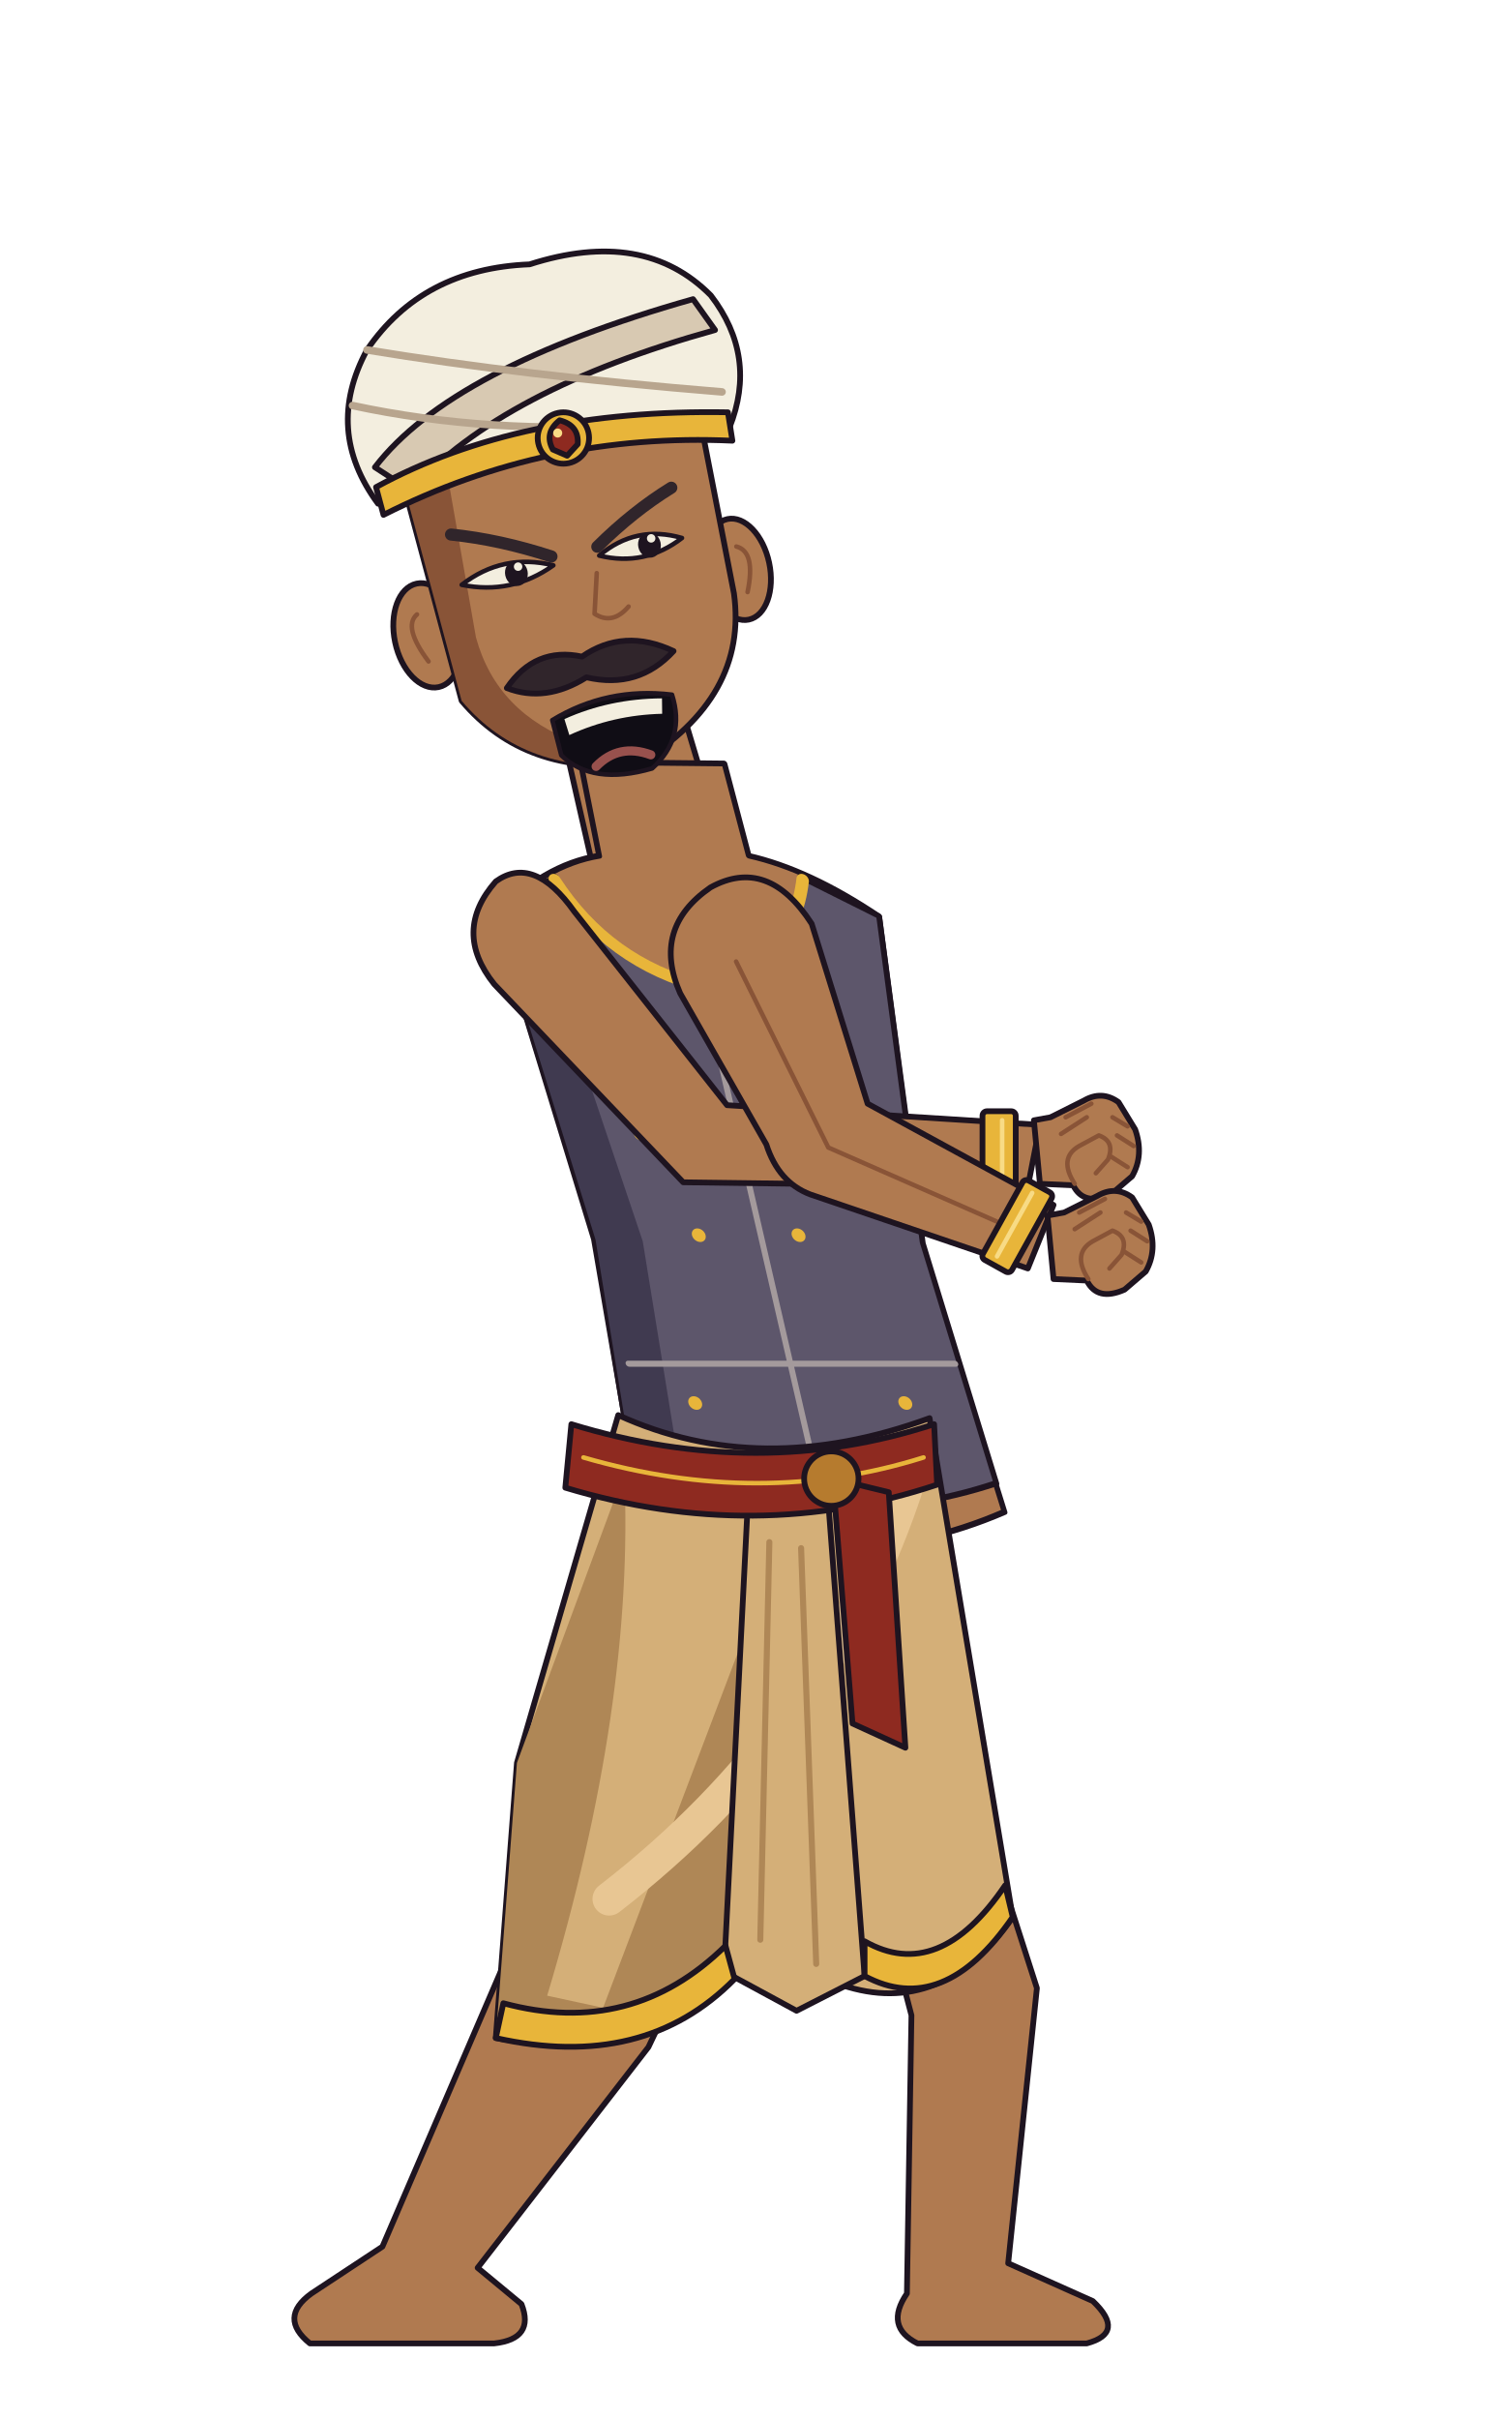
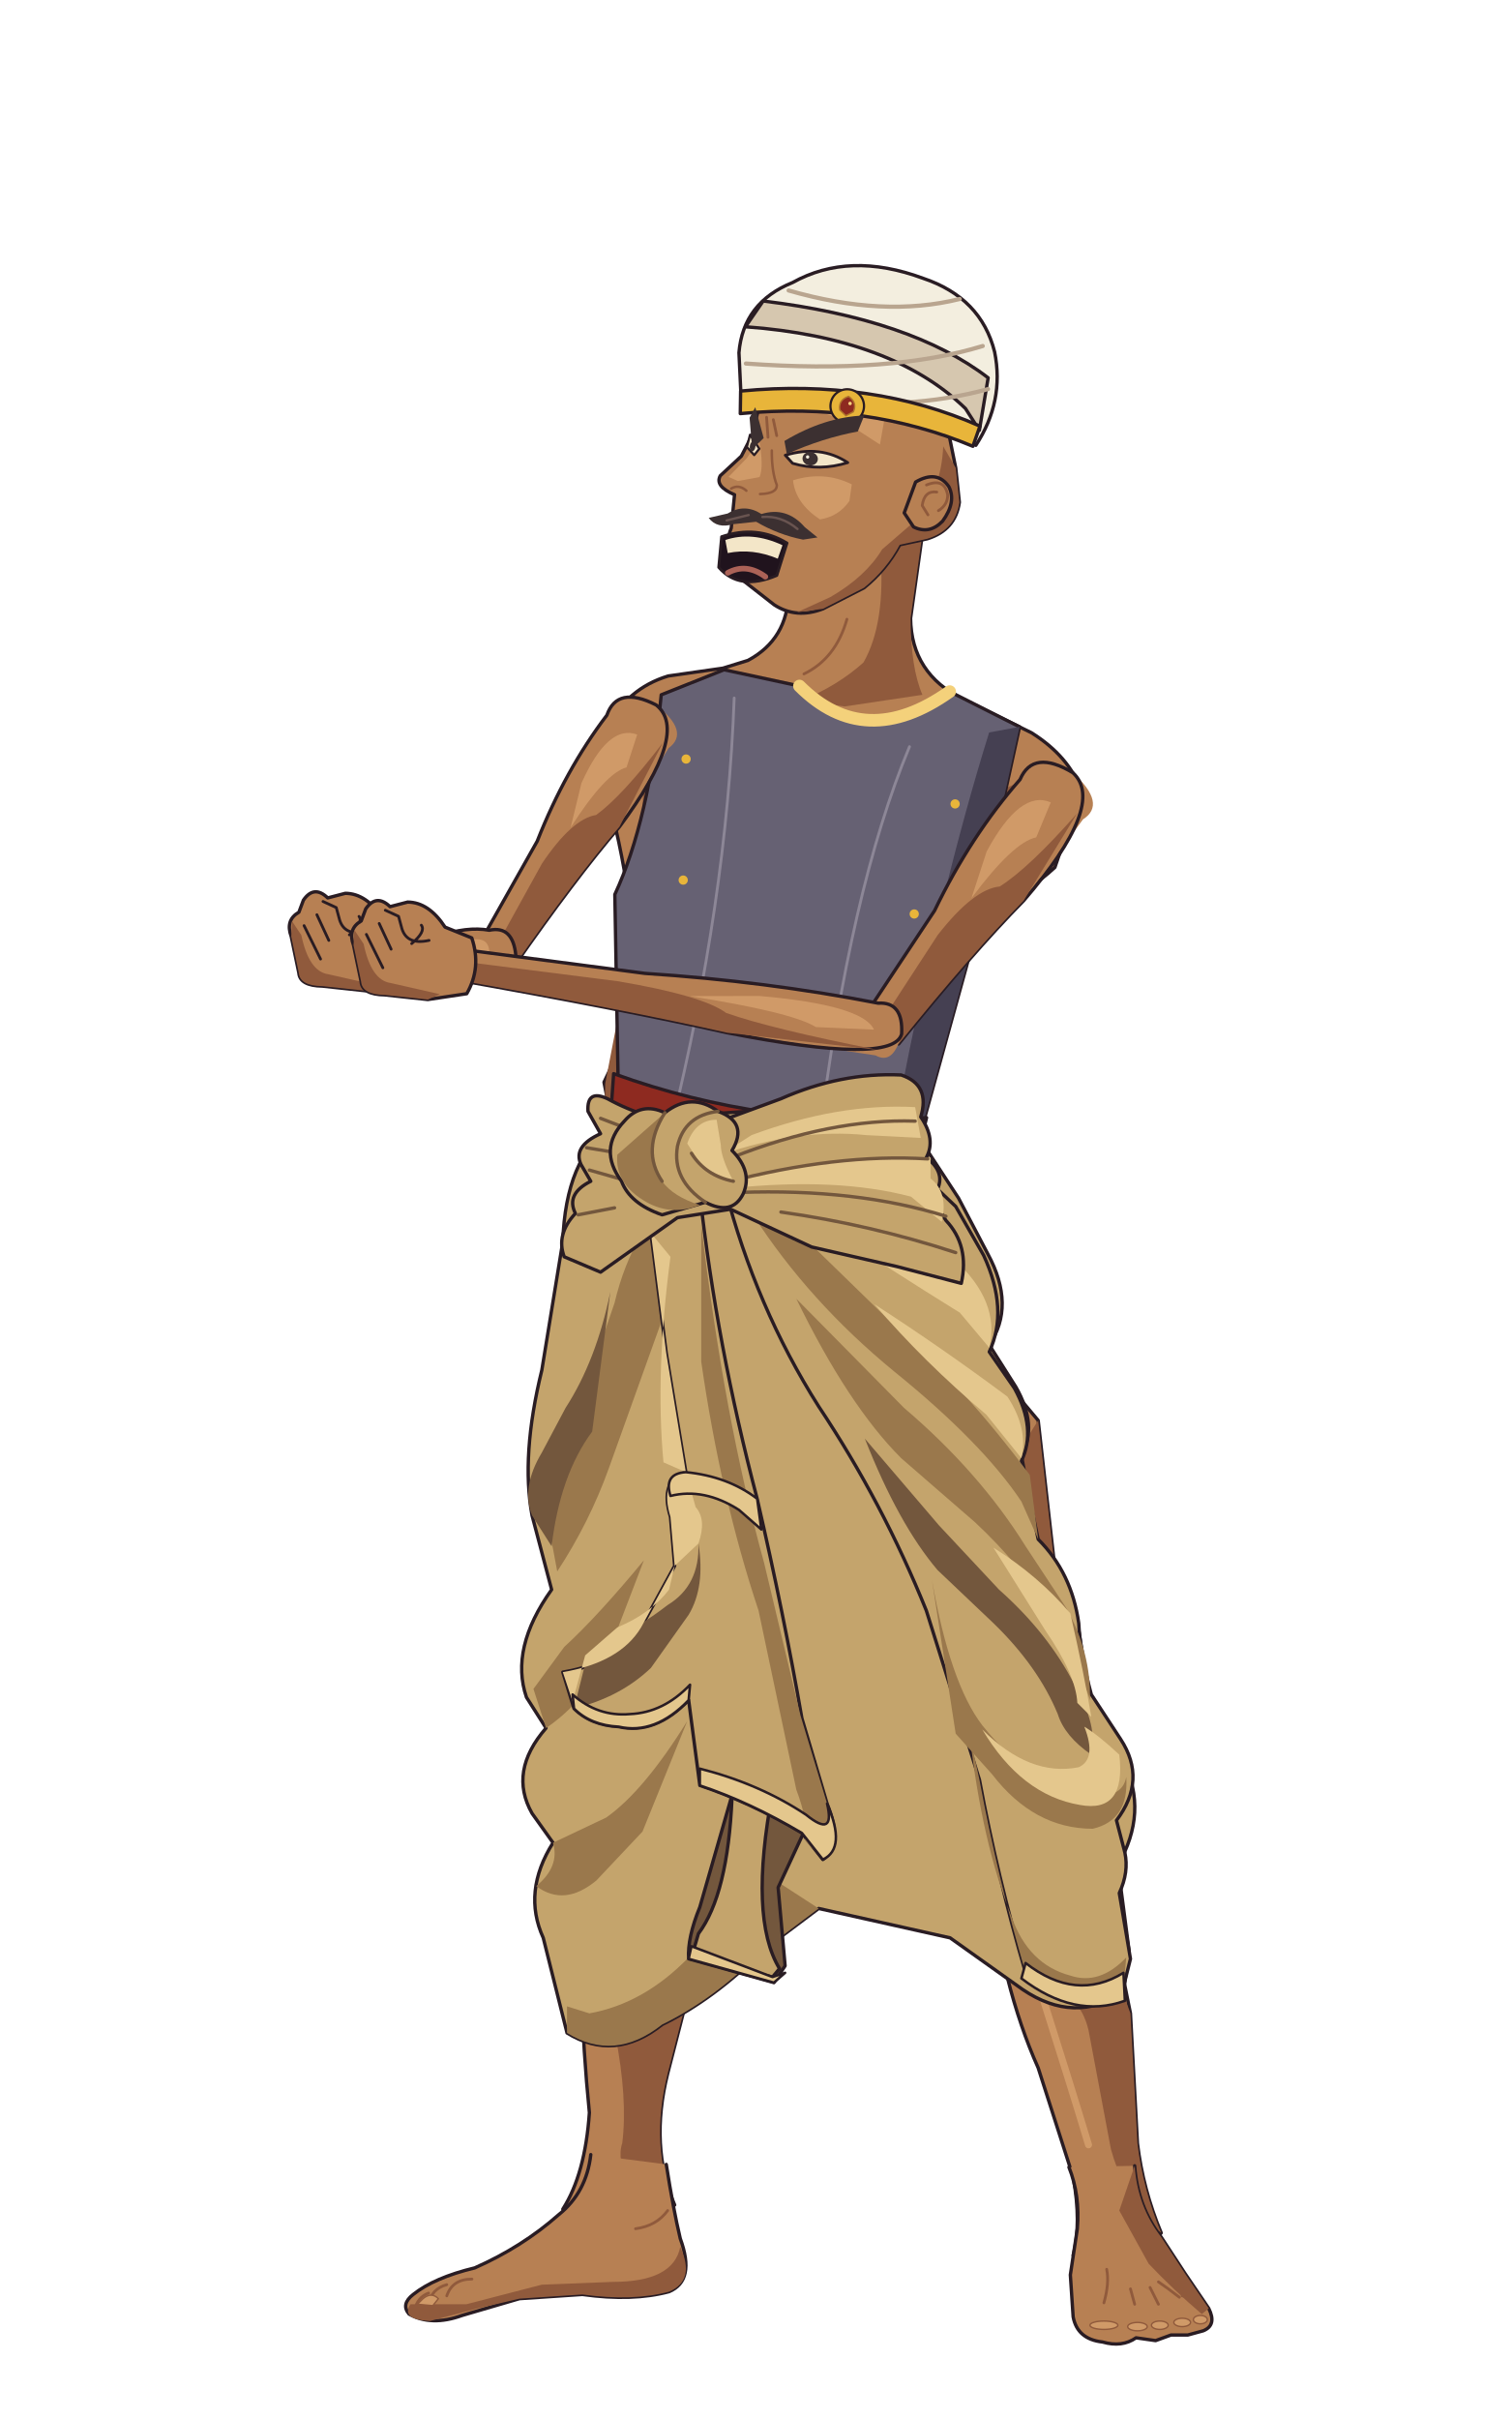
- <svg xmlns="http://www.w3.org/2000/svg" width="1000" height="1600" viewBox="0 0 1000 1600" fill="none" stroke-linecap="round" stroke-linejoin="round">
-   <g id="legs">
-     <path d="M457 1126L516 1171L429 1354L316 1500L345 1524Q354 1547 327 1550H205Q184 1533 206 1517L253 1486L333 1300Z" fill="#B07A50" stroke="#1E1420" stroke-width="3.8" />
-     <path d="M550 1130L623 1119L686 1315L667 1497L723 1522Q745 1543 719 1550H607Q585 1539 600 1517L603 1333Z" fill="#B07A50" stroke="#1E1420" stroke-width="3.8" />
-   </g>
-   <g id="neck">
-     <path d="M366 458L446 452L475 549L391 568Z" fill="#B07A50" stroke="#1E1420" stroke-width="3.8" />
-   </g>
-   <g id="leaning-torso" transform="translate(-177 36) skewX(13)">
-     <g id="torso">
-       <path d="M453 468L451 530Q413 536 373 570L389 784L378 970Q500 1011 619 964L605 790L627 570Q588 539 550 530L548 469Z" fill="#B07A50" stroke="#1E1420" stroke-width="3.8" />
-       <path d="M373 570L419 544Q434 600 500 617Q570 601 581 544L627 570L606 786L618 945Q505 980 379 945L390 784Z" fill="#5D566B" stroke="#1E1420" stroke-width="3.8" />
-       <path d="M373 570L397 558L421 785L410 946L379 945L390 784Z" fill="#403A50" stroke="none" stroke-width="3.8" />
-       <path d="M418 546Q441 601 500 617Q563 601 582 546" fill="none" stroke="#E8B53A" stroke-width="8" />
-       <path d="M500 620V948M393 866H609" fill="none" stroke="#A49A9C" stroke-width="4" />
-       <circle cx="412" cy="646" r="4.5" fill="#E8B53A" stroke="none" stroke-width="3.8" />
-       <circle cx="436" cy="714" r="4.5" fill="#E8B53A" stroke="none" stroke-width="3.8" />
-       <circle cx="459" cy="781" r="4.5" fill="#E8B53A" stroke="none" stroke-width="3.8" />
-       <circle cx="565" cy="646" r="4.5" fill="#E8B53A" stroke="none" stroke-width="3.8" />
-       <circle cx="545" cy="714" r="4.5" fill="#E8B53A" stroke="none" stroke-width="3.8" />
-       <circle cx="525" cy="781" r="4.5" fill="#E8B53A" stroke="none" stroke-width="3.8" />
-       <circle cx="431" cy="892" r="4.5" fill="#E8B53A" stroke="none" stroke-width="3.8" />
-       <circle cx="570" cy="892" r="4.5" fill="#E8B53A" stroke="none" stroke-width="3.8" />
-     </g>
-   </g>
-   <g id="dhoti">
-     <path d="M409 936Q503 979 615 938L670 1268Q623 1335 557 1313L513 1244Q427 1367 328 1348L342 1166Z" fill="#D4AF78" stroke="#1E1420" stroke-width="3.8" />
-     <path d="M413 974Q420 1127 362 1320L399 1328L514 1025L513 1244Q427 1367 328 1348L342 1166Z" fill="#AF8756" stroke="none" stroke-width="3.8" />
-     <path d="M601 980Q548 1144 403 1256" fill="none" stroke="#E8C693" stroke-width="22" />
-     <path d="M495 989L548 994L572 1307L527 1330L479 1304Z" fill="#D4AF78" stroke="#1E1420" stroke-width="3.8" />
-     <path d="M509 1020L503 1283M530 1024L540 1299" fill="none" stroke="#AF8756" stroke-width="4" />
-     <path d="M333 1325Q418 1348 480 1287L486 1309Q426 1370 328 1348ZM572 1284Q621 1312 665 1247L670 1268Q624 1335 572 1307Z" fill="#E8B53A" stroke="#1E1420" stroke-width="3.8" />
-   </g>
-   <g id="waist-sash">
-     <path d="M378 942Q502 980 618 942L620 982Q500 1022 374 984Z" fill="#8E2A20" stroke="#1E1420" stroke-width="3.8" />
-     <path d="M551 978L588 987L599 1156L564 1140Z" fill="#8E2A20" stroke="#1E1420" stroke-width="3.8" />
-     <path d="M386 964Q503 998 611 964" fill="none" stroke="#E8B53A" stroke-width="3" />
-     <circle cx="550" cy="978" r="18" fill="#B67B2E" stroke="#1E1420" stroke-width="3.8" />
-   </g>
-   <g id="arm-far">
-     <path d="M328 583Q299 616 327 651L452 782L680 785L688 744L481 731L380 603Q353 565 328 583Z" fill="#B07A50" stroke="#1E1420" stroke-width="3.8" />
-     <g transform="translate(712 759) rotate(-90)">
-       <path d="M-24 -24L-25 -2Q-39 5 -31 23L-19 37Q-5 45 12 39L30 28Q38 17 31 5L20 -17L18 -28Z" fill="#B07A50" stroke="#1E1420" stroke-width="3.8" />
-       <path d="M-24 -1Q-7 -12 1 2L8 15Q4 26 -8 21L-17 13M9 -10L20 7M20 -7L29 10M-13 34L-6 23M1 38L8 27M14 34L20 24" fill="none" stroke="#895437" stroke-width="3" />
-     </g>
-     <g transform="translate(661 765) rotate(90)">
-       <rect x="-30" y="-11" width="60" height="22" rx="3" fill="#E8B53A" stroke="#1E1420" stroke-width="3.8" />
-       <path d="M-24 -2H24" fill="none" stroke="#F8DB85" stroke-width="3" />
-     </g>
-   </g>
-   <g id="arm-near">
-     <path d="M470 587Q508 566 537 611L574 730L697 797L680 839L536 790Q515 782 507 757L450 657Q431 614 470 587Z" fill="#B07A50" stroke="#1E1420" stroke-width="3.8" />
-     <path d="M487 636L548 759L680 817" fill="none" stroke="#895437" stroke-width="3" />
-     <g transform="translate(721 822) rotate(-90)">
-       <path d="M-24 -24L-25 -2Q-39 5 -31 23L-19 37Q-5 45 12 39L30 28Q38 17 31 5L20 -17L18 -28Z" fill="#B07A50" stroke="#1E1420" stroke-width="3.8" />
-       <path d="M-24 -1Q-7 -12 1 2L8 15Q4 26 -8 21L-17 13M9 -10L20 7M20 -7L29 10M-13 34L-6 23M1 38L8 27M14 34L20 24" fill="none" stroke="#895437" stroke-width="3" />
-     </g>
-     <g transform="translate(673 811) rotate(-61)">
-       <rect x="-30" y="-11" width="60" height="22" rx="3" fill="#E8B53A" stroke="#1E1420" stroke-width="3.8" />
-       <path d="M-24 -2H24" fill="none" stroke="#F8DB85" stroke-width="3" />
-     </g>
-   </g>
-   <g id="head" transform="translate(380 372) rotate(-12)">
-     <ellipse cx="-105" cy="27" rx="22" ry="35" fill="#B07A50" stroke="#1E1420" stroke-width="3.8" />
-     <ellipse cx="105" cy="27" rx="21" ry="34" fill="#B07A50" stroke="#1E1420" stroke-width="3.8" />
-     <path d="M-100 -77Q-77 -127 0 -128Q80 -125 101 -76L99 42Q94 111 14 139Q-61 132 -92 74Z" fill="#B07A50" stroke="#1E1420" stroke-width="3.8" />
-     <path d="M-100 -77Q-85 -102 -69 -105L-74 35Q-71 87 -23 117L14 139Q-61 132 -92 74Z" fill="#895437" stroke="none" stroke-width="3.8" />
-     <path d="M-109 12Q-120 18 -108 44M107 12Q119 18 108 43" fill="none" stroke="#895437" stroke-width="3" />
-     <g id="eyes-open">
-       <path d="M-76 -1Q-45 -16.0 -14 -1Q-45 12.5 -76 -1Z" fill="#F3EEDF" stroke="#1E1420" stroke-width="3" />
-       <ellipse cx="-39" cy="-1" rx="7.5" ry="8.5" fill="#1E1420" stroke="none" stroke-width="3.8" />
-       <circle cx="-37" cy="-5" r="2.8" fill="#F3EEDF" stroke="none" stroke-width="3.8" />
-       <path d="M17 -1Q45 -16.0 73 -1Q45 12.5 17 -1Z" fill="#F3EEDF" stroke="#1E1420" stroke-width="3" />
-       <ellipse cx="51" cy="-1" rx="7.5" ry="8.5" fill="#1E1420" stroke="none" stroke-width="3.8" />
-       <circle cx="53" cy="-5" r="2.8" fill="#F3EEDF" stroke="none" stroke-width="3.8" />
-     </g>
-     <g id="eyes-closed" style="display:none">
-       <path d="M-76 -1Q-45 13 -14 -1" fill="none" stroke="#1E1420" stroke-width="4" />
-       <path d="M17 -1Q45 13 73 -1" fill="none" stroke="#1E1420" stroke-width="4" />
-     </g>
-     <g id="brows">
-       <path d="M-76 -35Q-45 -25 -14 -7" fill="none" stroke="#30252B" stroke-width="8" />
-       <path d="M17 -7Q45 -25 73 -35" fill="none" stroke="#30252B" stroke-width="8" />
-     </g>
-     <path d="M13 10L6 36Q16 46 29 36" fill="none" stroke="#895437" stroke-width="3" />
-     <path d="M-8 62Q-37 49 -61 72Q-38 87 -8 76Q24 91 52 71Q23 49 -8 62Z" fill="#30252B" stroke="#1E1420" stroke-width="3.8" />
-     <g id="mouth-closed" style="display:none">
-       <path d="M-16 106Q4 89 24 105" fill="none" stroke="#1E1420" stroke-width="3.5" />
-     </g>
-     <g id="mouth-open">
-       <path d="M-36 99Q4 85 45 99Q48 129 22 144Q-19 147 -35 123Z" fill="#100D15" stroke="#1E1420" stroke-width="3" />
-       <path d="M-28 100Q4 93 38 100L36 110Q4 104 -27 111Z" fill="#F3EEDF" stroke="none" stroke-width="3.8" />
-       <path d="M-14 135Q4 123 23 135" fill="none" stroke="#98514D" stroke-width="6" />
-     </g>
-     <g id="turban">
-       <path d="M-119 -65Q-144 -120 -105 -166Q-58 -211 12 -199Q91 -207 125 -154Q147 -108 119 -66Q1 -111 -119 -65Z" fill="#F3EEDF" stroke="#1E1420" stroke-width="3.8" />
-       <path d="M-116 -89Q-53 -143 113 -154L123 -131Q-23 -122 -96 -69Z" fill="#D8C9B2" stroke="#1E1420" stroke-width="3.8" />
-       <path d="M-105 -166Q-8 -128 119 -90M-122 -132Q-37 -94 63 -80" fill="none" stroke="#B8A58E" stroke-width="5" />
-       <path d="M-118 -76Q-14 -107 120 -76L119 -57Q0 -88 -117 -57Z" fill="#E8B53A" stroke="#1E1420" stroke-width="3.8" />
-       <circle cx="10" cy="-82" r="17" fill="#E8B53A" stroke="#1E1420" stroke-width="3.8" />
-       <path d="M10 -94Q22 -88.0 18.4 -76.0L10 -70L1.6 -76.0Q-2 -88.0 10 -94Z" fill="#8E2A20" stroke="#1E1420" stroke-width="3.8" />
-       <circle cx="7" cy="-86" r="3" fill="#F8DB85" stroke="none" stroke-width="3.8" />
+ <svg xmlns="http://www.w3.org/2000/svg" width="1000" height="1600" viewBox="0 0 1000 1600" fill="none" stroke-linecap="round" stroke-linejoin="round" data-character="guard" data-expression="strain" data-linked-hands="true">
+   <g id="canvas-placement" transform="translate(26.4 134.75) scale(.925)">
+     <g id="character">
+       <g id="facing" transform="translate(1024 0) scale(-1 1)">
+         <g id="leg-far" data-pivot-x="574" data-pivot-y="792" data-base-transform="" data-min="-3" data-max="3">
+           <path d="M542 772Q624 755 649 833L651 1096Q648 1210 631 1281L573 1291Q542 1189 526 1094L506 885Z" fill="#B78053" stroke="#291C23" stroke-width="2.4" />
+           <path d="M608 827Q631 1039 606 1215L573 1291Q542 1189 526 1094L506 885Z" fill="#905A3C" stroke="none" stroke-width="2.4" />
+           <g id="lower-leg-far" data-pivot-x="594" data-pivot-y="1225" data-base-transform="" data-min="-3" data-max="3">
+             <path d="M574 1180Q606 1176 635 1202Q640 1275 631 1365Q634 1409 650 1434L614 1469L570 1431Q588 1389 575 1337L551 1244Z" fill="#B78053" stroke="#291C23" stroke-width="2.4" />
+             <path d="M582 1224Q618 1237 614 1297Q596 1368 610 1403L594 1444L570 1431Q588 1389 575 1337L551 1244Z" fill="#905A3C" stroke="none" stroke-width="2.4" />
+             <path d="M611 1309Q602 1355 606 1387Q610 1399 601 1415" fill="none" stroke="#905A3C" stroke-width="3" />
+             <g id="foot-far" data-pivot-x="606" data-pivot-y="1417" data-base-transform="" data-min="-3" data-max="3">
+               <path d="M576 1402Q571 1434 566 1455Q555 1485 574 1493Q600 1500 636 1495L681 1498L722 1510Q744 1518 760 1509Q766 1502 757 1495Q742 1483 713 1476Q679 1461 653 1438Q633 1422 630 1395Z" fill="#B78053" stroke="none" stroke-width="2.4" />
+               <path d="M576 1402Q571 1434 566 1455Q555 1485 574 1493Q600 1500 636 1495L681 1498L722 1510Q744 1518 760 1509Q766 1502 757 1495Q742 1483 713 1476Q679 1461 653 1438Q633 1422 630 1395" fill="none" stroke="#291C23" stroke-width="2.4" />
+               <path d="M566 1461Q571 1486 614 1486L665 1488L719 1502L759 1502Q766 1513 745 1514L711 1505L681 1498L636 1495Q600 1500 574 1493Q555 1485 566 1461Z" fill="#905A3C" stroke="none" stroke-width="2.4" />
+               <path d="M715 1484Q729 1484 733 1496M733 1488Q744 1491 746 1502M746 1494Q754 1497 756 1506M575 1435Q583 1446 598 1448" fill="none" stroke="#905A3C" stroke-width="2" />
+               <path d="M739 1498Q744 1493 750 1498L754 1502L743 1503Z" fill="#D09A68" stroke="#905A3C" stroke-width="1" />
+             </g>
+           </g>
+         </g>
+         <g id="leg-near" data-pivot-x="395" data-pivot-y="792" data-base-transform="" data-min="-3" data-max="3">
+           <path d="M394 770Q439 781 470 839L403 1051Q370 1158 330 1268L257 1252Q270 1155 290 1047L310 870Z" fill="#B78053" stroke="#291C23" stroke-width="2.4" />
+           <path d="M331 903Q339 1063 310 1169L274 1258L257 1252Q270 1155 290 1047L310 870Z" fill="#905A3C" stroke="none" stroke-width="2.4" />
+           <g id="lower-leg-near" data-pivot-x="294" data-pivot-y="1220" data-base-transform="" data-min="-3" data-max="3">
+             <path d="M270 1165Q315 1157 346 1191Q336 1275 310 1333L285 1411Q279 1444 285 1467L252 1489L222 1451Q235 1420 239 1387L244 1294Z" fill="#B78053" stroke="#291C23" stroke-width="2.4" />
+             <path d="M271 1221Q296 1237 322 1234L308 1277Q281 1277 274 1306L258 1391Q250 1420 231 1444L222 1451Q235 1420 239 1387L244 1294Z" fill="#905A3C" stroke="none" stroke-width="2.4" />
+             <path d="M307 1282Q286 1348 274 1388" fill="none" stroke="#D09A68" stroke-width="5" />
+             <g id="foot-near" data-pivot-x="258" data-pivot-y="1420" data-base-transform="" data-min="-3" data-max="3">
+               <path d="M241 1403Q239 1432 222 1454L205 1480L188 1505Q182 1517 192 1521L203 1524L215 1524L226 1528L240 1526Q250 1533 264 1529Q282 1527 285 1511L287 1481L282 1448Q280 1424 288 1404Z" fill="#B78053" stroke="none" stroke-width="2.4" />
+               <path d="M241 1403Q239 1432 222 1454L205 1480L188 1505Q182 1517 192 1521L203 1524L215 1524L226 1528L240 1526Q250 1533 264 1529Q282 1527 285 1511L287 1481L282 1448Q280 1424 288 1404" fill="none" stroke="#291C23" stroke-width="2.4" />
+               <path d="M241 1403Q239 1432 222 1454L205 1480L188 1505L193 1509Q213 1492 231 1473L252 1435Z" fill="#905A3C" stroke="none" stroke-width="2.4" />
+               <path d="M197 1502Q202 1496 207 1496M209 1497Q218 1490 224 1486M224 1502L230 1490M241 1502L244 1491M263 1501Q259 1487 261 1477" fill="none" stroke="#905A3C" stroke-width="2" />
+               <ellipse cx="194" cy="1513" rx="5" ry="3" fill="#D09A68" stroke="#905A3C" stroke-width="1" />
+               <ellipse cx="207" cy="1515" rx="6" ry="3" fill="#D09A68" stroke="#905A3C" stroke-width="1" />
+               <ellipse cx="223" cy="1517" rx="6" ry="3" fill="#D09A68" stroke="#905A3C" stroke-width="1" />
+               <ellipse cx="239" cy="1518" rx="7" ry="3" fill="#D09A68" stroke="#905A3C" stroke-width="1" />
+               <ellipse cx="263" cy="1517" rx="10" ry="3" fill="#D09A68" stroke="#905A3C" stroke-width="1" />
+             </g>
+           </g>
+         </g>
+         <g id="upper-body" transform="translate(0 0) rotate(-8 510 675)" data-pivot-x="510" data-pivot-y="675" data-base-transform="translate(0 0) rotate(-8 510 675)" data-min="-3" data-max="3" data-label="Body lean">
+           <g id="torso">
+             <path d="M455 220Q498 235 548 231L544 279Q540 312 566 331L583 339L621 350Q649 363 659 393L643 463Q628 502 620 539Q606 584 626 644L610 690L404 683Q412 633 405 581Q394 529 369 482Q345 468 328 447L317 390Q329 367 358 354L410 337Q449 324 455 285Z" fill="#B78053" stroke="#291C23" stroke-width="2.4" />
+             <path d="M455 220L483 241Q472 291 484 321Q500 340 524 354L493 354L439 338Q450 320 455 285Z" fill="#905A3C" stroke="none" stroke-width="2.4" />
+             <path d="M500 292Q504 321 525 335" fill="none" stroke="#905A3C" stroke-width="2" />
+             <path d="M343 378Q332 421 369 454Q386 472 414 475Q429 488 453 484L471 476Q430 481 408 458Q389 433 385 405Z" fill="#905A3C" stroke="none" stroke-width="2.4" />
+             <path d="M393 494Q401 516 416 527L436 537L419 543Q403 537 400 522Z" fill="#905A3C" stroke="none" stroke-width="2.4" />
+             <path d="M409 551Q413 573 429 581L441 578Q421 572 409 551Z" fill="#D09A68" stroke="none" stroke-width="2.4" />
+             <path d="M472 562L495 542Q488 563 479 567Z" fill="#905A3C" stroke="none" stroke-width="2.4" />
+             <path d="M619 395Q633 434 622 459Q607 474 578 478L552 473Q590 466 604 445Z" fill="#905A3C" stroke="none" stroke-width="2.4" />
+             <path d="M620 507Q603 549 596 575L591 597Q587 567 601 537Z" fill="#905A3C" stroke="none" stroke-width="2.4" />
+             <path d="M622 585L612 638L623 661L625 645Z" fill="#905A3C" stroke="none" stroke-width="2.4" />
+             <path d="M402 598Q407 625 407 647L419 659L423 648L416 607Z" fill="#D09A68" stroke="none" stroke-width="2.4" />
+             <path d="M369 359Q399 370 431 363M509 362Q534 354 559 355M465 400Q465 419 471 435M391 463Q424 491 460 481M546 475Q590 488 616 458" fill="none" stroke="#905A3C" stroke-width="2.2" />
+             <ellipse cx="462" cy="469" rx="8" ry="4" fill="#905A3C" stroke="none" stroke-width="2" />
+             <path d="M457 468Q463 465 468 469" fill="none" stroke="#291C23" stroke-width="1.3" />
+             <ellipse cx="612" cy="463" rx="6" ry="3" fill="#905A3C" stroke="none" stroke-width="2" />
+             <path d="M552 607L548 618L555 625L560 617Z" fill="#905A3C" stroke="none" stroke-width="2.4" />
+             <path d="M553 611L550 618L555 622" fill="none" stroke="#291C23" stroke-width="1.5" />
+           </g>
+           <g id="armor">
+             <path d="M367 351L420 333Q472 384 527 344L582 340L624 364Q620 454 637 510L614 655Q514 691 398 658L380 520Z" fill="#666173" stroke="#291C23" stroke-width="2.4" />
+             <path d="M367 351L388 358Q407 474 415 629L453 673L398 658L380 520Z" fill="#454052" stroke="none" stroke-width="2.4" />
+             <path d="M420 333Q474 384 527 344" fill="none" stroke="#F4D17B" stroke-width="9" />
+             <path d="M443 376Q471 483 468 663M572 359Q557 504 574 670" fill="none" stroke="#8D8797" stroke-width="2" />
+             <ellipse cx="405" cy="412" rx="3.3" ry="3.3" fill="#E8B53A" stroke="none" stroke-width="2" />
+             <ellipse cx="423" cy="494" rx="3.3" ry="3.3" fill="#E8B53A" stroke="none" stroke-width="2" />
+             <ellipse cx="437" cy="573" rx="3.3" ry="3.3" fill="#E8B53A" stroke="none" stroke-width="2" />
+             <ellipse cx="600" cy="407" rx="3.3" ry="3.3" fill="#E8B53A" stroke="none" stroke-width="2" />
+             <ellipse cx="590" cy="493" rx="3.3" ry="3.3" fill="#E8B53A" stroke="none" stroke-width="2" />
+             <ellipse cx="586" cy="584" rx="3.3" ry="3.3" fill="#E8B53A" stroke="none" stroke-width="2" />
+             <path d="M394 637Q506 661 620 637L618 666Q514 691 397 667Z" fill="#8E2A20" stroke="#291C23" stroke-width="2.4" />
+             <ellipse cx="512" cy="667" rx="16" ry="16" fill="#E8B53A" stroke="#291C23" stroke-width="1.6" />
+             <path d="M512 656Q523 661.5 519.7 672.5L512 678L504.3 672.5Q501 661.5 512 656Z" fill="#8E2A20" stroke="#AF762C" stroke-width="1" />
+             <ellipse cx="509.25" cy="663.7" rx="1.98" ry="1.98" fill="#F4D17B" stroke="none" stroke-width="2" />
+           </g>
+           <g id="head" data-pivot-x="510" data-pivot-y="310" data-base-transform="" data-min="-10" data-max="10" data-label="Head tilt">
+             <path d="M450 140Q457 111 496 110Q546 105 571 129Q586 144 584 167L591 187L604 203Q607 211 592 215L591 239Q596 258 579 274L553 289Q536 297 518 287L491 268Q477 253 470 234L451 227Q432 218 432 198L438 174Z" fill="#B78053" stroke="#291C23" stroke-width="2.4" />
+             <path d="M449 160Q446 191 461 215L482 239Q491 260 514 278L536 292L518 287L491 268Q477 253 470 234L451 227Q432 218 432 198L438 174Z" fill="#905A3C" stroke="none" stroke-width="2.4" />
+             <path d="M493 137Q531 119 568 141L577 152Q549 143 522 152L494 165Z" fill="#D09A68" stroke="none" stroke-width="2.4" />
+             <path d="M510 196Q531 189 552 199Q548 215 529 224Q516 220 510 208Z" fill="#D09A68" stroke="none" stroke-width="2.4" />
+             <path d="M580 174Q574 192 576 200L591 205L598 203L587 188Z" fill="#D09A68" stroke="none" stroke-width="2.4" />
+             <path d="M570 180Q568 195 563 204Q562 210 574 212M584 211Q590 207 595 211" fill="none" stroke="#905A3C" stroke-width="1.8" />
+             <path d="M465 188Q451 177 441 188Q434 198 442 213Q450 224 462 220L470 211Z" fill="#B78053" stroke="#291C23" stroke-width="2.4" />
+             <path d="M457 189Q445 182 441 194Q440 201 446 206M449 193Q458 193 458 204L453 210" fill="none" stroke="#905A3C" stroke-width="2" />
+             <g id="turban">
+               <path d="M426 156Q410 122 422 88Q437 51 480 43Q535 31 572 59Q605 78 603 114L596 151Q514 125 426 156Z" fill="#F3EEDF" stroke="#291C23" stroke-width="2.4" />
+               <path d="M424 107Q484 73 591 75L601 95Q496 88 437 131L425 145Z" fill="#D6C7AF" stroke="#291C23" stroke-width="2.4" />
+               <path d="M431 85Q493 114 597 121M423 115Q476 138 551 141M452 54Q504 75 574 65" fill="none" stroke="#B9A58F" stroke-width="3" />
+               <path d="M425 142Q506 119 598 141L596 157Q508 136 428 157Z" fill="#E8B53A" stroke="#291C23" stroke-width="2.4" />
+               <ellipse cx="521" cy="141" rx="12" ry="12" fill="#E8B53A" stroke="#291C23" stroke-width="1.6" />
+               <path d="M521 134Q528 137.5 525.9 144.5L521 148L516.1 144.5Q514 137.5 521 134Z" fill="#8E2A20" stroke="#AF762C" stroke-width="1" />
+               <ellipse cx="519.25" cy="138.9" rx="1.26" ry="1.26" fill="#F4D17B" stroke="none" stroke-width="2" />
+             </g>
+             <g id="eyes-open">
+               <path d="M515 181Q536 171 560 182L554 187Q534 190 515 181Z" fill="#F3E6C8" stroke="#291C23" stroke-width="2" />
+               <ellipse cx="542" cy="182" rx="5.5" ry="4.8" fill="#3C3031" stroke="none" stroke-width="2" />
+               <ellipse cx="544" cy="181" rx="1.2" ry="1.2" fill="#F3EEDF" stroke="none" stroke-width="2" />
+               <path d="M579 180L587 171L588 180L582 185Z" fill="#F3E6C8" stroke="#291C23" stroke-width="1.6" />
+               <ellipse cx="584" cy="179" rx="2" ry="3.6" fill="#3C3031" stroke="none" stroke-width="2" />
+             </g>
+             <g id="eyes-closed" style="display:none">
+               <path d="M519 179Q538 189 557 178M579 178Q584 183 588 176" fill="none" stroke="#291C23" stroke-width="2.5" />
+             </g>
+             <g id="brows">
+               <path d="M508 146Q536 151 562 172L559 181Q535 166 511 158Z" fill="#3C3031" stroke="none" stroke-width="2.4" />
+               <path d="M577 172L586 151L589 159L584 181Z" fill="#3C3031" stroke="none" stroke-width="2.4" />
+               <path d="M568 169L572 158M574 171L577 157" fill="none" stroke="#905A3C" stroke-width="2" />
+             </g>
+             <g id="mouth-closed" style="display:none">
+               <path d="M558 249Q574 243 590 249" fill="none" stroke="#291C23" stroke-width="2" />
+               <path d="M565 257Q578 259 585 255" fill="none" stroke="#905A3C" stroke-width="1.4" />
+             </g>
+             <g id="mouth-open">
+               <path d="M550 244Q573 234 597 246L596 268Q579 283 554 268Z" fill="#20131D" stroke="#291C23" stroke-width="2" />
+               <path d="M553 246Q576 239 594 248L591 257Q574 251 555 256Z" fill="#F3E6C8" stroke="none" stroke-width="2.4" />
+               <path d="M562 270Q577 262 589 271" fill="none" stroke="#AB6257" stroke-width="4" />
+             </g>
+             <g id="moustache">
+               <path d="M539 231Q554 218 571 226Q584 220 595 229L608 234Q601 241 590 236L574 232Q557 239 539 240L529 237Z" fill="#3C3031" stroke="none" stroke-width="2.4" />
+               <path d="M544 233Q557 225 570 228M580 228L595 234" fill="none" stroke="#695450" stroke-width="1.7" />
+             </g>
+           </g>
+         </g>
+         <g id="dhoti">
+           <g id="dhoti-back">
+             <path d="M407 650Q505 642 616 660Q648 683 650 742L665 834Q680 895 672 938L658 991Q688 1033 676 1068L662 1090Q689 1121 672 1151L657 1172Q679 1207 664 1240L647 1308Q613 1329 579 1302Q542 1284 507 1249L467 1219L373 1240L321 1277Q284 1302 249 1279L245 1249L253 1188Q231 1150 249 1114L273 1069L282 1014Q289 984 310 959L322 895Q310 874 326 846L345 816Q326 788 346 751L367 711Z" fill="#C4A46C" stroke="#291C23" stroke-width="2.4" />
+             <path d="M562 700Q600 731 613 786L641 868L662 935L654 978Q631 943 617 904L579 798L552 725Z" fill="#9A784C" stroke="none" stroke-width="2.4" />
+             <path d="M616 778Q626 827 648 861L665 893Q680 918 672 938L658 960Q652 909 629 878Z" fill="#73573D" stroke="none" stroke-width="2.4" />
+             <path d="M592 970Q625 1010 649 1032L671 1062L662 1090Q637 1073 620 1043Z" fill="#9A784C" stroke="none" stroke-width="2.4" />
+             <path d="M561 1085Q592 1135 619 1154L657 1172Q652 1189 669 1203Q649 1218 626 1199L593 1164Z" fill="#9A784C" stroke="none" stroke-width="2.4" />
+             <path d="M524 1182Q535 1226 560 1254Q592 1287 631 1294L647 1289L647 1308Q613 1329 579 1302Q542 1284 507 1249L467 1219Z" fill="#9A784C" stroke="none" stroke-width="2.4" />
+             <path d="M470 1114L529 1138L552 1218Q561 1240 560 1255L499 1272L491 1260L496 1204L476 1161Z" fill="#73573D" stroke="#291C23" stroke-width="2.4" />
+             <path d="M500 1136L529 1140Q532 1209 553 1237L558 1254L500 1268L495 1262Q517 1226 500 1136Z" fill="#C4A46C" stroke="#291C23" stroke-width="2.4" />
+             <path d="M500 1268L558 1246L560 1255L499 1272L491 1265Z" fill="#E4C78D" stroke="#291C23" stroke-width="1.8" />
+           </g>
+           <g id="dhoti-near-wrap">
+             <path d="M534 704Q512 789 467 860Q421 929 390 1006L352 1127Q339 1197 319 1265Q285 1292 249 1275L244 1255L252 1208Q245 1193 248 1179L254 1156Q232 1127 251 1098L272 1066Q280 1036 281 1015Q286 979 310 955L322 899Q311 876 327 847L345 821Q331 791 349 752L369 717L408 680Z" fill="#C4A46C" stroke="#291C23" stroke-width="2.4" />
+             <path d="M514 723Q474 785 413 835Q350 886 322 928L310 955L316 909Q363 846 413 802L488 729Z" fill="#9A784C" stroke="none" stroke-width="2.4" />
+             <path d="M483 783Q446 859 408 897L355 943Q322 974 307 1001L292 1034Q277 1055 273 1070Q272 1036 290 1004L319 960Q352 907 406 861Z" fill="#9A784C" stroke="none" stroke-width="2.4" />
+             <path d="M434 883Q410 944 382 977L342 1015Q310 1046 296 1080Q291 1096 272 1109Q267 1089 284 1059Q303 1022 338 991L381 945Z" fill="#73573D" stroke="none" stroke-width="2.4" />
+             <path d="M386 984Q373 1058 350 1088Q313 1134 274 1138Q250 1141 247 1125Q245 1156 271 1162Q313 1162 343 1123L369 1094Z" fill="#9A784C" stroke="none" stroke-width="2.4" />
+             <path d="M359 1095Q350 1173 329 1225Q317 1259 287 1267Q266 1274 247 1254L249 1275Q285 1292 319 1265Q339 1197 352 1127Z" fill="#9A784C" stroke="none" stroke-width="2.4" />
+             <path d="M370 755Q407 739 469 727Q416 762 366 793L345 818Q337 785 370 755Z" fill="#E4C78D" stroke="none" stroke-width="2.4" />
+             <path d="M332 853Q379 818 427 787Q392 828 347 866L322 897Q317 876 332 853Z" fill="#E4C78D" stroke="none" stroke-width="2.4" />
+             <path d="M287 1008Q310 981 342 961L305 1020Q283 1052 282 1072L272 1082Q277 1052 287 1008Z" fill="#E4C78D" stroke="none" stroke-width="2.4" />
+             <path d="M252 1109Q267 1095 277 1089Q268 1112 281 1118Q316 1125 350 1091Q322 1138 280 1145Q247 1151 252 1109Z" fill="#E4C78D" stroke="none" stroke-width="2.4" />
+             <path d="M249 1265Q283 1286 319 1258L322 1269Q284 1298 248 1285Z" fill="#E4C78D" stroke="#291C23" stroke-width="1.8" />
+           </g>
+           <g id="dhoti-front-pleat" data-pivot-x="558" data-pivot-y="715" data-base-transform="" data-min="-3" data-max="3">
+             <path d="M552 708Q540 816 511 926Q492 1008 479 1083L461 1144Q449 1174 464 1184L479 1165Q516 1143 552 1131L560 1070Q584 1095 610 1089Q630 1088 642 1076L650 1050Q609 1043 594 1018L570 974L573 939Q581 913 562 907L576 822L587 736Z" fill="#C4A46C" stroke="#291C23" stroke-width="2.4" />
+             <path d="M551 730Q535 867 506 972L480 1081L461 1144Q449 1174 464 1184L477 1170Q474 1158 483 1134L510 1006Q537 925 551 828Z" fill="#9A784C" stroke="none" stroke-width="2.4" />
+             <path d="M573 753Q584 836 578 900L562 907L555 932Q547 941 553 958L570 974L573 939Q581 913 562 907L576 822L587 736Z" fill="#E4C78D" stroke="none" stroke-width="2.4" />
+             <path d="M553 958Q552 988 575 1002Q597 1019 617 1027L633 1040L642 1076Q609 1068 587 1047L560 1009Q548 989 553 958Z" fill="#73573D" stroke="none" stroke-width="2.4" />
+             <path d="M574 991Q587 1008 611 1018L634 1038L643 1071L650 1050Q609 1043 594 1018L570 974Z" fill="#E4C78D" stroke="none" stroke-width="2.4" />
+             <path d="M511 926Q532 910 562 907Q578 908 573 924Q549 918 524 934L508 948Z" fill="#E4C78D" stroke="#291C23" stroke-width="1.8" />
+             <path d="M461 1144Q447 1176 464 1184L479 1165Q516 1143 552 1131L552 1119Q509 1130 476 1152Q455 1169 461 1144Z" fill="#E4C78D" stroke="#291C23" stroke-width="1.8" />
+             <path d="M560 1070Q584 1095 610 1089Q630 1088 642 1076L643 1066Q625 1082 602 1080Q578 1079 559 1059Z" fill="#E4C78D" stroke="#291C23" stroke-width="1.8" />
+           </g>
+           <g id="waist-wrap">
+             <path d="M408 623Q451 621 494 640L551 661Q591 655 618 640Q633 633 632 649L623 665Q643 674 637 687L630 699Q648 708 641 722Q655 737 649 753L623 764L568 725L530 719L472 746L411 760L365 772Q359 745 376 727L386 711Q373 695 390 682Q383 669 394 653Q387 630 408 623Z" fill="#C4A46C" stroke="#291C23" stroke-width="2.4" />
+             <path d="M398 646Q453 643 515 666L537 680Q481 661 433 666L394 668Z" fill="#E4C78D" stroke="none" stroke-width="2.4" />
+             <path d="M387 682Q456 679 520 697L530 704Q454 696 401 710L379 728Q374 707 387 697Z" fill="#E4C78D" stroke="none" stroke-width="2.4" />
+             <path d="M398 656Q458 654 529 682M389 683Q454 679 534 700M376 724Q440 704 524 707M369 750Q430 730 494 721M597 664L623 654M603 680L633 675M610 697L631 691M613 718L639 723" fill="none" stroke="#73573D" stroke-width="2.4" />
+             <path d="M539 649Q558 635 577 650Q594 642 606 656Q625 676 608 699Q602 715 579 723L548 714Q529 724 521 708Q514 692 529 677Q517 657 539 649Z" fill="#C4A46C" stroke="#291C23" stroke-width="2.4" />
+             <path d="M540 655Q555 655 561 672L550 689Q536 696 528 699Q537 682 537 673Z" fill="#E4C78D" stroke="none" stroke-width="2.4" />
+             <path d="M577 650Q595 678 579 699Q571 710 552 716Q572 724 590 714Q613 701 611 680Z" fill="#9A784C" stroke="none" stroke-width="2.4" />
+             <path d="M539 649Q563 652 568 674Q572 698 548 714M577 650Q594 677 579 699M528 699Q548 695 558 679" fill="none" stroke="#73573D" stroke-width="2.4" />
+           </g>
+         </g>
+         <g id="upper-body-front" transform="translate(0 0) rotate(-8 510 675)" data-pivot-x="510" data-pivot-y="675" data-base-transform="translate(0 0) rotate(-8 510 675)" data-min="-3" data-max="3" data-label="Body lean" data-follow="upper-body">
+           <g id="upper-arm-far" transform="translate(635 390) rotate(-24.567)" data-pivot-x="0" data-pivot-y="0" data-base-transform="translate(635 390) rotate(-24.567)" data-min="-25" data-max="25" data-label="Far shoulder">
+             <path d="M-24.18 1Q-31 -17.05 0 -20.15Q31 -17.05 25.73 5Q29.76 53.877 19.22 107.755L14.57 192.419Q0 207.919 -14.88 192.419Q-17.98 115.451 -24.8 67.347Z" fill="#B78053" stroke="none" stroke-width="2.4" />
+             <path d="M25.73 5Q29.76 53.877 19.22 107.755L14.57 192.419M-14.88 192.419Q-17.98 115.451 -24.8 67.347Q-31 -17.05 0 -20.15Q31 -17.05 25.73 5" fill="none" stroke="#291C23" stroke-width="2.4" />
+             <path d="M-18.6 0Q-14.57 48.105 -6.2 69.271Q6.82 80.816 7.75 119.3L3.1 192.419L-14.88 192.419Q-17.98 115.451 -24.8 67.347Z" fill="#905A3C" stroke="none" stroke-width="2.4" />
+             <path d="M0 5Q21.7 9.621 14.88 55.801L4.34 86.588Q4.34 40.408 -6.2 28.863Z" fill="#D09A68" stroke="none" stroke-width="2.4" />
+             <path d="M-1.55 100.058Q3.41 132.769 -0.62 161.632" fill="none" stroke="#905A3C" stroke-width="2" />
+             <g id="forearm-far" transform="translate(0 192.419) rotate(-57.737)" data-pivot-x="0" data-pivot-y="0" data-base-transform="translate(0 192.419) rotate(-57.737)" data-min="-35" data-max="35" data-label="Far elbow">
+               <path d="M-16.926 1Q-21.7 -11.935 0 -14.105Q21.7 -11.935 18.011 5Q20.832 20.908 13.454 41.817L10.199 74.673Q0 85.523 -10.416 74.673Q-12.586 44.804 -17.36 26.135Z" fill="#B78053" stroke="none" stroke-width="2.4" />
+               <path d="M18.011 5Q20.832 20.908 13.454 41.817L10.199 74.673M-10.416 74.673Q-12.586 44.804 -17.36 26.135Q-21.7 -11.935 0 -14.105Q21.7 -11.935 18.011 5" fill="none" stroke="#291C23" stroke-width="2.4" />
+               <path d="M-13.02 0Q-10.199 18.668 -4.34 26.882Q4.774 31.362 5.425 46.297L2.17 74.673L-10.416 74.673Q-12.586 44.804 -17.36 26.135Z" fill="#905A3C" stroke="none" stroke-width="2.4" />
+               <path d="M0 5Q15.19 3.734 10.416 21.655L3.038 33.603Q3.038 15.681 -4.34 11.201Z" fill="#D09A68" stroke="none" stroke-width="2.4" />
+               <path d="M-1.085 38.83Q2.387 51.524 -0.434 62.725" fill="none" stroke="#905A3C" stroke-width="2" />
+               <g id="hand-far" transform="translate(0 74.673) rotate(-7.696)" data-pivot-x="0" data-pivot-y="0" data-base-transform="translate(0 74.673) rotate(-7.696)" data-min="-18" data-max="18" data-label="Far wrist">
+                 <path d="M-20 -12Q0 -20 20 -10L25 10Q41 24 39 39L34 51Q42 62 30 68L21 70Q14 79 3 73L-22 64Q-31 62 -29 46L-28 15Z" fill="#B78053" stroke="#291C23" stroke-width="2.4" />
+                 <path d="M-23 7L-20 43Q-20 57 5 66L14 74L3 73L-22 64Q-31 62 -29 46L-28 15Z" fill="#905A3C" stroke="none" stroke-width="2.4" />
+                 <path d="M14 20Q8 36 21 41L28 44L31 54M10 32Q20 23 24 27M4 46L21 57M-10 50L12 65" fill="none" stroke="#291C23" stroke-width="2" />
+               </g>
+             </g>
+           </g>
+           <g id="upper-arm-near" transform="translate(335 397) rotate(-28.654)" data-pivot-x="0" data-pivot-y="0" data-base-transform="translate(335 397) rotate(-28.654)" data-min="-25" data-max="25" data-label="Near shoulder">
+             <path d="M-25.74 1Q-33 -18.15 0 -21.45Q33 -18.15 27.39 5Q31.68 58.391 20.46 116.782L15.51 208.54Q0 225.04 -15.84 208.54Q-19.14 125.124 -26.4 72.989Z" fill="#B78053" stroke="none" stroke-width="2.4" />
+             <path d="M27.39 5Q31.68 58.391 20.46 116.782L15.51 208.54M-15.84 208.54Q-19.14 125.124 -26.4 72.989Q-33 -18.15 0 -21.45Q33 -18.15 27.39 5" fill="none" stroke="#291C23" stroke-width="2.4" />
+             <path d="M-19.8 0Q-15.51 52.135 -6.6 75.074Q7.26 87.587 8.25 129.295L3.3 208.54L-15.84 208.54Q-19.14 125.124 -26.4 72.989Z" fill="#905A3C" stroke="none" stroke-width="2.4" />
+             <path d="M0 5Q23.1 10.427 15.84 60.477L4.62 93.843Q4.62 43.793 -6.6 31.281Z" fill="#D09A68" stroke="none" stroke-width="2.4" />
+             <path d="M-1.65 108.441Q3.63 143.893 -0.66 175.174" fill="none" stroke="#905A3C" stroke-width="2" />
+             <g id="forearm-near" transform="translate(0 208.540) rotate(-62.273)" data-pivot-x="0" data-pivot-y="0" data-base-transform="translate(0 208.540) rotate(-62.273)" data-min="-35" data-max="35" data-label="Near elbow">
+               <path d="M-18.018 1Q-23.1 -12.705 0 -15.015Q23.1 -12.705 19.173 5Q22.176 86.531 14.322 173.063L10.857 309.04Q0 320.59 -11.088 309.04Q-13.398 185.424 -18.48 108.164Z" fill="#B78053" stroke="none" stroke-width="2.4" />
+               <path d="M19.173 5Q22.176 86.531 14.322 173.063L10.857 309.04M-11.088 309.04Q-13.398 185.424 -18.48 108.164Q-23.1 -12.705 0 -15.015Q23.1 -12.705 19.173 5" fill="none" stroke="#291C23" stroke-width="2.4" />
+               <path d="M-13.86 0Q-10.857 77.26 -4.62 111.255Q5.082 129.797 5.775 191.605L2.31 309.04L-11.088 309.04Q-13.398 185.424 -18.48 108.164Z" fill="#905A3C" stroke="none" stroke-width="2.4" />
+               <path d="M0 5Q16.17 15.452 11.088 89.622L3.234 139.068Q3.234 64.898 -4.62 46.356Z" fill="#D09A68" stroke="none" stroke-width="2.4" />
+               <path d="M-1.155 160.701Q2.541 213.238 -0.462 259.594" fill="none" stroke="#905A3C" stroke-width="2" />
+               <g id="hand-near" transform="translate(0 309.040) rotate(0.927)" data-pivot-x="0" data-pivot-y="0" data-base-transform="translate(0 309.040) rotate(0.927)" data-min="-18" data-max="18" data-label="Near wrist">
+                 <path d="M-20 -12Q0 -20 20 -10L25 10Q41 24 39 39L34 51Q42 62 30 68L21 70Q14 79 3 73L-22 64Q-31 62 -29 46L-28 15Z" fill="#B78053" stroke="#291C23" stroke-width="2.4" />
+                 <path d="M-23 7L-20 43Q-20 57 5 66L14 74L3 73L-22 64Q-31 62 -29 46L-28 15Z" fill="#905A3C" stroke="none" stroke-width="2.4" />
+                 <path d="M14 20Q8 36 21 41L28 44L31 54M10 32Q20 23 24 27M4 46L21 57M-10 50L12 65" fill="none" stroke="#291C23" stroke-width="2" />
+               </g>
+             </g>
+           </g>
+         </g>
+       </g>
    </g>
  </g>
</svg>
